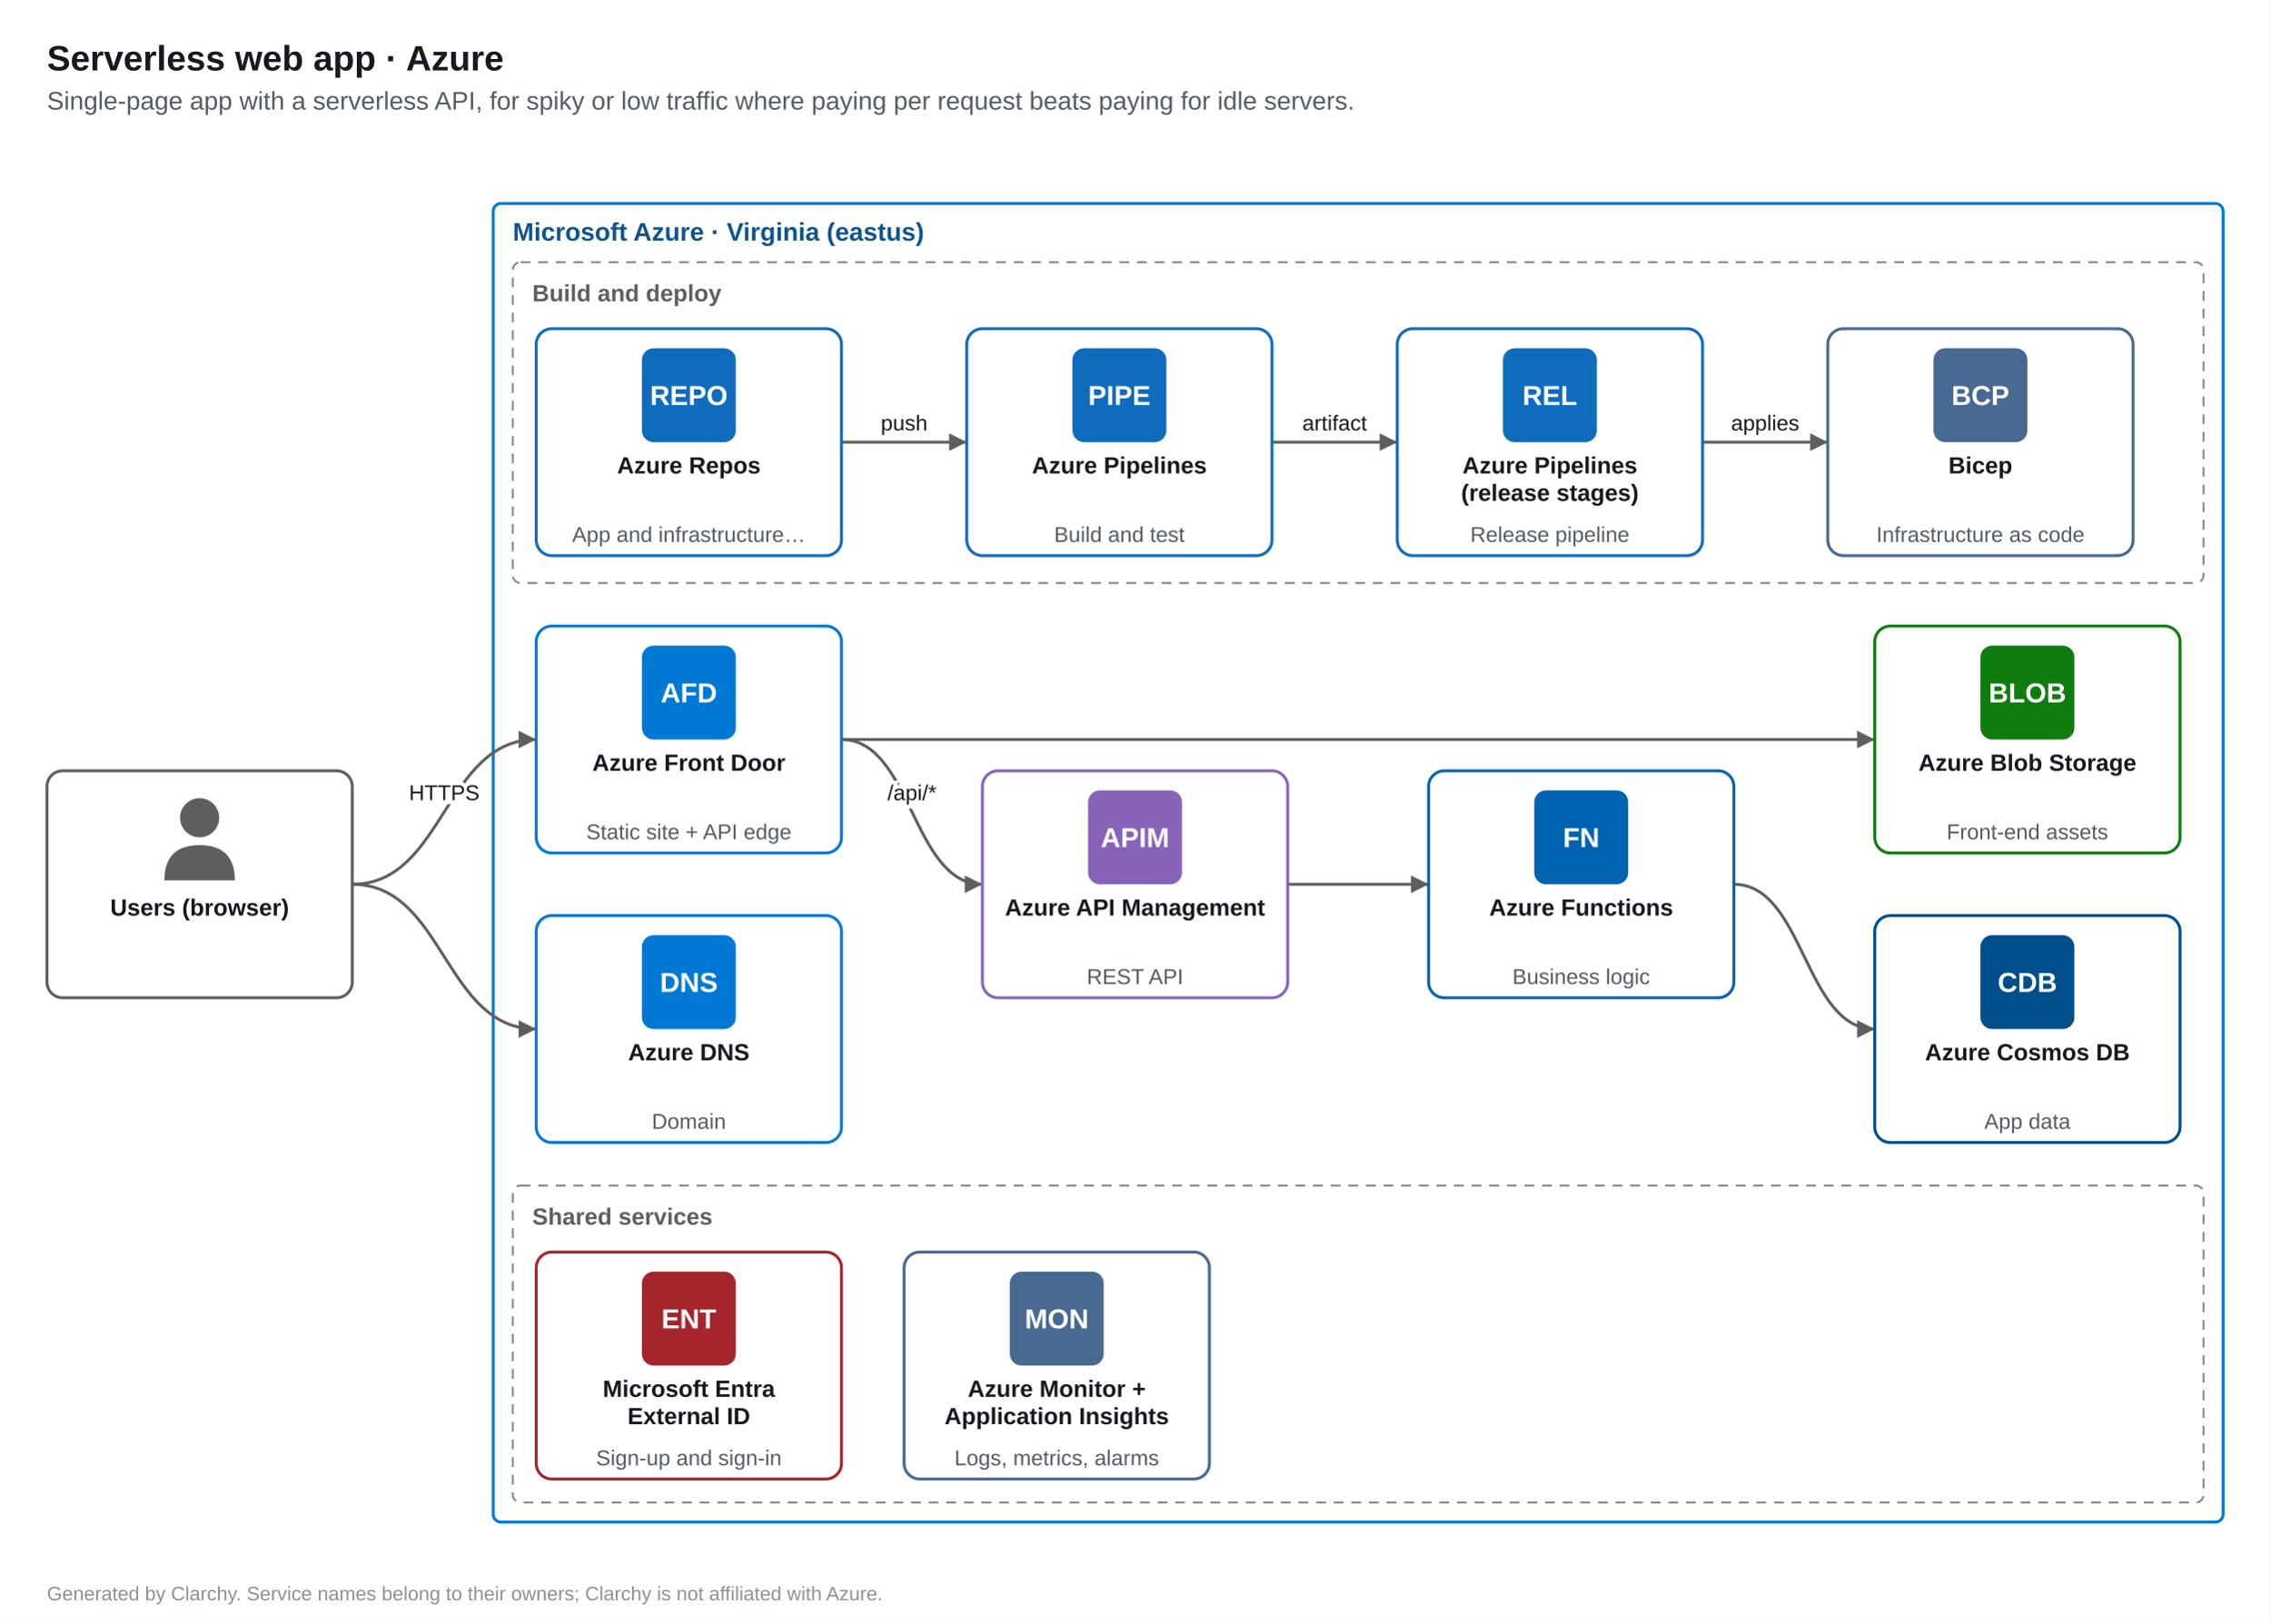
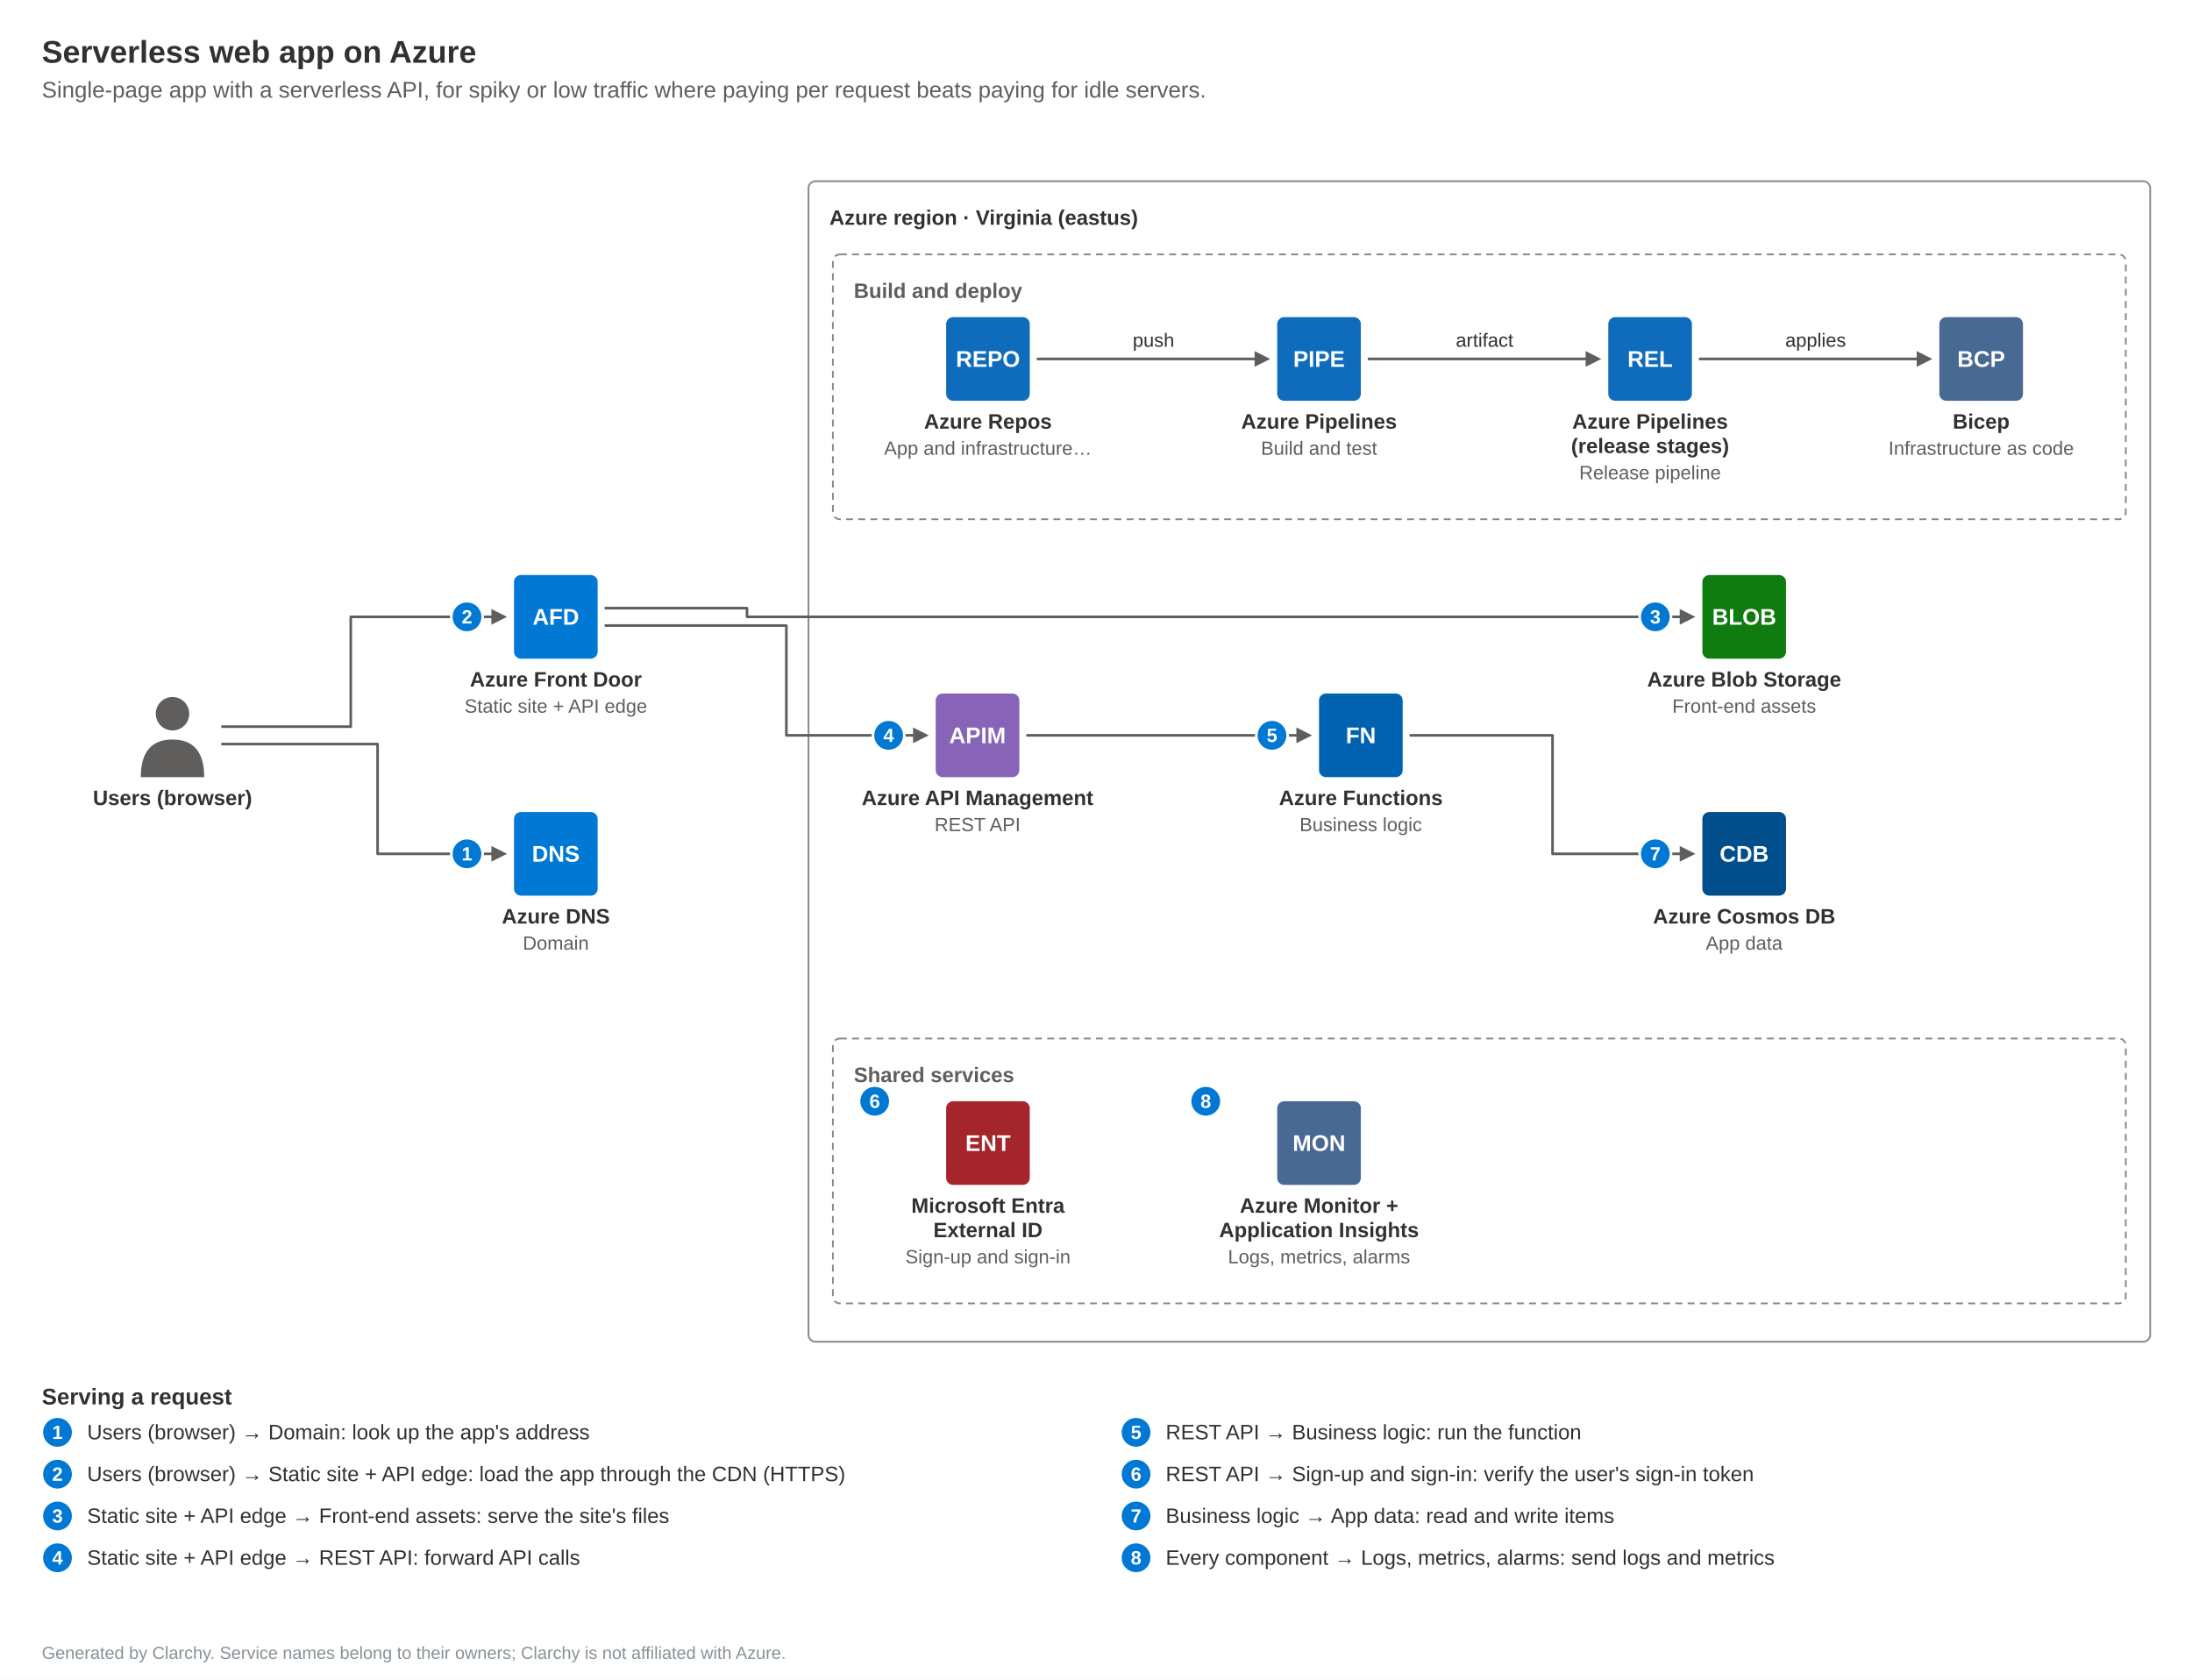
- <svg xmlns="http://www.w3.org/2000/svg" class="ca-diagram ca-azure" width="1160" height="830" viewBox="0 0 1160 830" role="img" data-body-top="80" data-body-bottom="802" aria-label="Serverless web app on Azure">
+ <svg xmlns="http://www.w3.org/2000/svg" class="ca-diagram ca-azure" width="1258" height="964" viewBox="0 0 1258 964" role="img" data-body-top="80" data-body-bottom="936" data-drawing-bottom="778" aria-label="Serverless web app on Azure">
  <style>.ca-azure{font-family:'Segoe UI', 'Helvetica Neue', Arial, sans-serif}
.ca-azure .ca-bg{fill:#ffffff}
- .ca-azure .ca-title{font-size:18px;font-weight:600;fill:#16191f}
- .ca-azure .ca-subtitle{font-size:13px;fill:#545b64}
- .ca-azure .ca-cloud{fill:#FFFFFF;stroke:#0078D4;stroke-width:1.5;}
- .ca-azure .ca-cloud-label{font-size:13px;font-weight:600;fill:#0F548C}
- .ca-azure .ca-band{fill:none;stroke:#8A8886;stroke-dasharray:5 4}
- .ca-azure .ca-band-label{font-size:12px;font-weight:600;fill:#605E5C}
- .ca-azure .ca-node-box{fill:#ffffff;stroke-width:1.5}
- .ca-azure .ca-badge{font-size:14px;font-weight:700;fill:#ffffff}
- .ca-azure .ca-service{font-size:12px;font-weight:600;fill:#16191f}
- .ca-azure .ca-label{font-size:11px;fill:#545b64}
+ .ca-azure .ca-title{font-size:18px;font-weight:700;fill:#323130}
+ .ca-azure .ca-subtitle{font-size:13px;fill:#605E5C}
+ .ca-azure .ca-group-label{font-size:12px;font-weight:600;fill:#323130}
+ .ca-azure .ca-badge{font-size:13px;font-weight:700;fill:#ffffff}
+ .ca-azure .ca-service{font-size:12px;font-weight:600;fill:#323130}
+ .ca-azure .ca-label{font-size:11px;fill:#605E5C}
.ca-azure .ca-fidelity{font-size:10px;font-style:italic;fill:#b0084d}
- .ca-azure .ca-edge{fill:none;stroke:#605E5C;stroke-width:1.5}
+ .ca-azure .ca-edge{fill:none;stroke:#605E5C;stroke-width:1.5;stroke-linejoin:round}
.ca-azure .ca-arrow{fill:#605E5C}
- .ca-azure .ca-edge-label{font-size:11px;fill:#16191f;paint-order:stroke;stroke:#ffffff;stroke-width:4}
- .ca-azure .ca-footer{font-size:10px;fill:#879196}</style>
-   <rect class="ca-bg" width="1160" height="830" />
-   <text class="ca-title" x="24" y="36">Serverless web app · Azure</text>
+ .ca-azure .ca-edge-label{font-size:11px;fill:#323130;paint-order:stroke;stroke:#ffffff;stroke-width:4;stroke-linejoin:round}
+ .ca-azure .ca-step circle{fill:#0078D4;stroke:#ffffff;stroke-width:1.5}
+ .ca-azure .ca-step text{font-size:11px;font-weight:700;fill:#ffffff}
+ .ca-azure .ca-steps-title{font-size:13px;font-weight:700;fill:#323130}
+ .ca-azure .ca-steps-text{font-size:12px;fill:#323130}
+ .ca-azure .ca-footer{font-size:10px;fill:#879196}
+ .ca-azure .ca-node-box{fill:transparent;stroke:transparent;stroke-width:1.5}
+ .ca-azure .ca-group-region{fill:none;stroke:#8A8886}
+ .ca-azure .ca-group-region-label{fill:#323130;font-weight:600}
+ .ca-azure .ca-group-vpc{fill:none;stroke:#0078D4}
+ .ca-azure .ca-group-vpc-label{fill:#323130;font-weight:600}
+ .ca-azure .ca-group-public{fill:#F3F9FD;stroke:#0078D4;stroke-dasharray:4 3}
+ .ca-azure .ca-group-public-label{fill:#323130;font-weight:600}
+ .ca-azure .ca-group-private{fill:#F3F9FD;stroke:#0078D4;stroke-dasharray:4 3}
+ .ca-azure .ca-group-private-label{fill:#323130;font-weight:600}
+ .ca-azure .ca-group-generic{fill:none;stroke:#8A8886;stroke-dasharray:4 3}
+ .ca-azure .ca-group-generic-label{fill:#605E5C;font-weight:600}</style>
+   <rect class="ca-bg" width="1258" height="964" />
+   <text class="ca-title" x="24" y="36">Serverless web app on Azure</text>
  <text class="ca-subtitle" x="24" y="56">Single-page app with a serverless API, for spiky or low traffic where paying per request beats paying for idle servers.</text>
-   <rect class="ca-cloud" x="252" y="104" width="884" height="674" rx="4" />
-   <text class="ca-cloud-label" x="262" y="123">Microsoft Azure · Virginia (eastus)</text>
-   <rect class="ca-band" x="262" y="134" width="864" height="164" rx="4" />
-   <text class="ca-band-label" x="272" y="154">Build and deploy</text>
-   <rect class="ca-band" x="262" y="606" width="864" height="162" rx="4" />
-   <text class="ca-band-label" x="272" y="626">Shared services</text>
-   <path class="ca-edge" data-from="users" data-to="dns" d="M180,452 C227,452 227,526 274,526" />
-   <polygon class="ca-arrow" data-from="users" data-to="dns" points="274,526 265,521.5 265,530.5" />
-   <path class="ca-edge" data-from="users" data-to="cdn" d="M180,452 C227,452 227,378 274,378" />
-   <polygon class="ca-arrow" data-from="users" data-to="cdn" points="274,378 265,373.5 265,382.5" />
-   <text class="ca-edge-label" data-from="users" data-to="cdn" x="227" y="409" text-anchor="middle">HTTPS</text>
-   <path class="ca-edge" data-from="cdn" data-to="site" d="M430,378 C694,378 694,378 958,378" />
-   <polygon class="ca-arrow" data-from="cdn" data-to="site" points="958,378 949,373.5 949,382.5" />
-   <path class="ca-edge" data-from="cdn" data-to="api" d="M430,378 C466,378 466,452 502,452" />
-   <polygon class="ca-arrow" data-from="cdn" data-to="api" points="502,452 493,447.5 493,456.5" />
-   <text class="ca-edge-label" data-from="cdn" data-to="api" x="466" y="409" text-anchor="middle">/api/*</text>
-   <path class="ca-edge" data-from="api" data-to="functions" d="M658,452 C694,452 694,452 730,452" />
-   <polygon class="ca-arrow" data-from="api" data-to="functions" points="730,452 721,447.5 721,456.5" />
-   <path class="ca-edge" data-from="functions" data-to="db" d="M886,452 C922,452 922,526 958,526" />
-   <polygon class="ca-arrow" data-from="functions" data-to="db" points="958,526 949,521.5 949,530.5" />
-   <path class="ca-edge" data-from="repo" data-to="build" d="M430,226 C462,226 462,226 494,226" />
-   <polygon class="ca-arrow" data-from="repo" data-to="build" points="494,226 485,221.5 485,230.5" />
-   <text class="ca-edge-label" data-from="repo" data-to="build" x="462" y="220" text-anchor="middle">push</text>
-   <path class="ca-edge" data-from="build" data-to="deploy" d="M650,226 C682,226 682,226 714,226" />
-   <polygon class="ca-arrow" data-from="build" data-to="deploy" points="714,226 705,221.5 705,230.5" />
-   <text class="ca-edge-label" data-from="build" data-to="deploy" x="682" y="220" text-anchor="middle">artifact</text>
-   <path class="ca-edge" data-from="deploy" data-to="infra-code" d="M870,226 C902,226 902,226 934,226" />
-   <polygon class="ca-arrow" data-from="deploy" data-to="infra-code" points="934,226 925,221.5 925,230.5" />
-   <text class="ca-edge-label" data-from="deploy" data-to="infra-code" x="902" y="220" text-anchor="middle">applies</text>
+   <rect class="ca-group ca-group-region" x="464" y="104" width="770" height="666" rx="4" />
+   <text class="ca-group-label ca-group-region-label" x="476" y="129">Azure region · Virginia (eastus)</text>
+   <rect class="ca-group ca-group-generic" x="478" y="146" width="742" height="152" rx="4" />
+   <text class="ca-group-label ca-group-generic-label" x="490" y="171">Build and deploy</text>
+   <rect class="ca-group ca-group-generic" x="478" y="596" width="742" height="152" rx="4" />
+   <text class="ca-group-label ca-group-generic-label" x="490" y="621">Shared services</text>
+   <path class="ca-edge" data-from="users" data-to="dns" d="M127,427 L216.7,427 L216.7,490 L285,490" />
+   <polygon class="ca-arrow" data-from="users" data-to="dns" points="291,490 282,485.5 282,494.5" />
+   <path class="ca-edge" data-from="users" data-to="cdn" d="M127,417 L201.3,417 L201.3,354 L285,354" />
+   <polygon class="ca-arrow" data-from="users" data-to="cdn" points="291,354 282,349.5 282,358.5" />
+   <path class="ca-edge" data-from="cdn" data-to="site" d="M347,349 L428.7,349 L428.7,354 L967,354" />
+   <polygon class="ca-arrow" data-from="cdn" data-to="site" points="973,354 964,349.5 964,358.5" />
+   <path class="ca-edge" data-from="cdn" data-to="api" d="M347,359 L451.3,359 L451.3,422 L527,422" />
+   <polygon class="ca-arrow" data-from="cdn" data-to="api" points="533,422 524,417.5 524,426.5" />
+   <path class="ca-edge" data-from="api" data-to="functions" d="M589,422 L747,422" />
+   <polygon class="ca-arrow" data-from="api" data-to="functions" points="753,422 744,417.5 744,426.5" />
+   <path class="ca-edge" data-from="functions" data-to="db" d="M809,422 L891,422 L891,490 L967,490" />
+   <polygon class="ca-arrow" data-from="functions" data-to="db" points="973,490 964,485.5 964,494.5" />
+   <path class="ca-edge" data-from="repo" data-to="build" d="M595,206 L723,206" />
+   <polygon class="ca-arrow" data-from="repo" data-to="build" points="729,206 720,201.5 720,210.5" />
+   <text class="ca-edge-label" data-from="repo" data-to="build" x="662" y="199" text-anchor="middle">push</text>
+   <path class="ca-edge" data-from="build" data-to="deploy" d="M785,206 L913,206" />
+   <polygon class="ca-arrow" data-from="build" data-to="deploy" points="919,206 910,201.5 910,210.5" />
+   <text class="ca-edge-label" data-from="build" data-to="deploy" x="852" y="199" text-anchor="middle">artifact</text>
+   <path class="ca-edge" data-from="deploy" data-to="infra-code" d="M975,206 L1103,206" />
+   <polygon class="ca-arrow" data-from="deploy" data-to="infra-code" points="1109,206 1100,201.5 1100,210.5" />
+   <text class="ca-edge-label" data-from="deploy" data-to="infra-code" x="1042" y="199" text-anchor="middle">applies</text>
  <g class="node" data-id="users" data-capability="client" data-stage="users">
-     <rect class="ca-node-box" x="24" y="394" width="156" height="116" rx="8" style="stroke:#605E5C" />
+     <rect class="ca-node-box" x="24" y="392" width="150" height="110" rx="4" />
    <g fill="#605E5C">
-       <circle cx="102" cy="418" r="10" />
-       <path d="M84,450 Q84,432 102,432 Q120,432 120,450 Z" />
+       <circle cx="99" cy="409.6" r="9.6" />
+       <path d="M80.8,446 Q80.8,424.4 99,424.4 Q117.2,424.4 117.2,446 Z" />
    </g>
-     <text class="ca-service" x="102" y="468" text-anchor="middle">Users (browser)</text>
+     <text class="ca-service" x="99" y="462" text-anchor="middle">Users (browser)</text>
  </g>
  <g class="node" data-id="dns" data-capability="dns" data-stage="serve">
-     <rect class="ca-node-box" x="274" y="468" width="156" height="116" rx="8" style="stroke:#0078D4" />
-     <rect x="328" y="478" width="48" height="48" rx="6" fill="#0078D4" />
-     <text class="ca-badge" x="352" y="507" text-anchor="middle">DNS</text>
-     <text class="ca-service" x="352" y="542" text-anchor="middle">Azure DNS</text>
-     <text class="ca-label" x="352" y="577" text-anchor="middle">Domain</text>
+     <rect class="ca-node-box" x="244" y="460" width="150" height="110" rx="4" />
+     <rect x="295" y="466" width="48" height="48" rx="4" fill="#0078D4" />
+     <text class="ca-badge" x="319" y="494.5" text-anchor="middle">DNS</text>
+     <text class="ca-service" x="319" y="530" text-anchor="middle">Azure DNS</text>
+     <text class="ca-label" x="319" y="545" text-anchor="middle">Domain</text>
  </g>
  <g class="node" data-id="cdn" data-capability="cdn" data-stage="serve">
-     <rect class="ca-node-box" x="274" y="320" width="156" height="116" rx="8" style="stroke:#0078D4" />
-     <rect x="328" y="330" width="48" height="48" rx="6" fill="#0078D4" />
-     <text class="ca-badge" x="352" y="359" text-anchor="middle">AFD</text>
-     <text class="ca-service" x="352" y="394" text-anchor="middle">Azure Front Door</text>
-     <text class="ca-label" x="352" y="429" text-anchor="middle">Static site + API edge</text>
+     <rect class="ca-node-box" x="244" y="324" width="150" height="110" rx="4" />
+     <rect x="295" y="330" width="48" height="48" rx="4" fill="#0078D4" />
+     <text class="ca-badge" x="319" y="358.5" text-anchor="middle">AFD</text>
+     <text class="ca-service" x="319" y="394" text-anchor="middle">Azure Front Door</text>
+     <text class="ca-label" x="319" y="409" text-anchor="middle">Static site + API edge</text>
  </g>
  <g class="node" data-id="site" data-capability="object-storage" data-stage="store">
-     <rect class="ca-node-box" x="958" y="320" width="156" height="116" rx="8" style="stroke:#107C10" />
-     <rect x="1012" y="330" width="48" height="48" rx="6" fill="#107C10" />
-     <text class="ca-badge" x="1036" y="359" text-anchor="middle">BLOB</text>
-     <text class="ca-service" x="1036" y="394" text-anchor="middle">Azure Blob Storage</text>
-     <text class="ca-label" x="1036" y="429" text-anchor="middle">Front-end assets</text>
+     <rect class="ca-node-box" x="926" y="324" width="150" height="110" rx="4" />
+     <rect x="977" y="330" width="48" height="48" rx="4" fill="#107C10" />
+     <text class="ca-badge" x="1001" y="358.5" text-anchor="middle">BLOB</text>
+     <text class="ca-service" x="1001" y="394" text-anchor="middle">Azure Blob Storage</text>
+     <text class="ca-label" x="1001" y="409" text-anchor="middle">Front-end assets</text>
  </g>
  <g class="node" data-id="api" data-capability="api-gateway" data-stage="serve">
-     <rect class="ca-node-box" x="502" y="394" width="156" height="116" rx="8" style="stroke:#8764B8" />
-     <rect x="556" y="404" width="48" height="48" rx="6" fill="#8764B8" />
-     <text class="ca-badge" x="580" y="433" text-anchor="middle">APIM</text>
-     <text class="ca-service" x="580" y="468" text-anchor="middle">Azure API Management</text>
-     <text class="ca-label" x="580" y="503" text-anchor="middle">REST API</text>
+     <rect class="ca-node-box" x="486" y="392" width="150" height="110" rx="4" />
+     <rect x="537" y="398" width="48" height="48" rx="4" fill="#8764B8" />
+     <text class="ca-badge" x="561" y="426.5" text-anchor="middle">APIM</text>
+     <text class="ca-service" x="561" y="462" text-anchor="middle">Azure API Management</text>
+     <text class="ca-label" x="561" y="477" text-anchor="middle">REST API</text>
  </g>
  <g class="node" data-id="functions" data-capability="serverless-function" data-stage="run">
-     <rect class="ca-node-box" x="730" y="394" width="156" height="116" rx="8" style="stroke:#0063B1" />
-     <rect x="784" y="404" width="48" height="48" rx="6" fill="#0063B1" />
-     <text class="ca-badge" x="808" y="433" text-anchor="middle">FN</text>
-     <text class="ca-service" x="808" y="468" text-anchor="middle">Azure Functions</text>
-     <text class="ca-label" x="808" y="503" text-anchor="middle">Business logic</text>
+     <rect class="ca-node-box" x="706" y="392" width="150" height="110" rx="4" />
+     <rect x="757" y="398" width="48" height="48" rx="4" fill="#0063B1" />
+     <text class="ca-badge" x="781" y="426.5" text-anchor="middle">FN</text>
+     <text class="ca-service" x="781" y="462" text-anchor="middle">Azure Functions</text>
+     <text class="ca-label" x="781" y="477" text-anchor="middle">Business logic</text>
  </g>
  <g class="node" data-id="db" data-capability="key-value-db" data-stage="store">
-     <rect class="ca-node-box" x="958" y="468" width="156" height="116" rx="8" style="stroke:#004E8C" />
-     <rect x="1012" y="478" width="48" height="48" rx="6" fill="#004E8C" />
-     <text class="ca-badge" x="1036" y="507" text-anchor="middle">CDB</text>
-     <text class="ca-service" x="1036" y="542" text-anchor="middle">Azure Cosmos DB</text>
-     <text class="ca-label" x="1036" y="577" text-anchor="middle">App data</text>
+     <rect class="ca-node-box" x="926" y="460" width="150" height="110" rx="4" />
+     <rect x="977" y="466" width="48" height="48" rx="4" fill="#004E8C" />
+     <text class="ca-badge" x="1001" y="494.5" text-anchor="middle">CDB</text>
+     <text class="ca-service" x="1001" y="530" text-anchor="middle">Azure Cosmos DB</text>
+     <text class="ca-label" x="1001" y="545" text-anchor="middle">App data</text>
  </g>
  <g class="node" data-id="auth" data-capability="identity" data-stage="operate">
-     <rect class="ca-node-box" x="274" y="640" width="156" height="116" rx="8" style="stroke:#A4262C" />
-     <rect x="328" y="650" width="48" height="48" rx="6" fill="#A4262C" />
-     <text class="ca-badge" x="352" y="679" text-anchor="middle">ENT</text>
-     <text class="ca-service" x="352" y="714" text-anchor="middle">Microsoft Entra</text>
-     <text class="ca-service" x="352" y="728" text-anchor="middle">External ID</text>
-     <text class="ca-label" x="352" y="749" text-anchor="middle">Sign-up and sign-in</text>
+     <rect class="ca-node-box" x="492" y="626" width="150" height="110" rx="4" />
+     <rect x="543" y="632" width="48" height="48" rx="4" fill="#A4262C" />
+     <text class="ca-badge" x="567" y="660.5" text-anchor="middle">ENT</text>
+     <text class="ca-service" x="567" y="696" text-anchor="middle">Microsoft Entra</text>
+     <text class="ca-service" x="567" y="710" text-anchor="middle">External ID</text>
+     <text class="ca-label" x="567" y="725" text-anchor="middle">Sign-up and sign-in</text>
  </g>
  <g class="node" data-id="logs" data-capability="monitoring" data-stage="operate">
-     <rect class="ca-node-box" x="462" y="640" width="156" height="116" rx="8" style="stroke:#486991" />
-     <rect x="516" y="650" width="48" height="48" rx="6" fill="#486991" />
-     <text class="ca-badge" x="540" y="679" text-anchor="middle">MON</text>
-     <text class="ca-service" x="540" y="714" text-anchor="middle">Azure Monitor +</text>
-     <text class="ca-service" x="540" y="728" text-anchor="middle">Application Insights</text>
-     <text class="ca-label" x="540" y="749" text-anchor="middle">Logs, metrics, alarms</text>
+     <rect class="ca-node-box" x="682" y="626" width="150" height="110" rx="4" />
+     <rect x="733" y="632" width="48" height="48" rx="4" fill="#486991" />
+     <text class="ca-badge" x="757" y="660.5" text-anchor="middle">MON</text>
+     <text class="ca-service" x="757" y="696" text-anchor="middle">Azure Monitor +</text>
+     <text class="ca-service" x="757" y="710" text-anchor="middle">Application Insights</text>
+     <text class="ca-label" x="757" y="725" text-anchor="middle">Logs, metrics, alarms</text>
  </g>
  <g class="node" data-id="repo" data-capability="source-control" data-stage="code">
-     <rect class="ca-node-box" x="274" y="168" width="156" height="116" rx="8" style="stroke:#0F6CBD" />
-     <rect x="328" y="178" width="48" height="48" rx="6" fill="#0F6CBD" />
-     <text class="ca-badge" x="352" y="207" text-anchor="middle">REPO</text>
-     <text class="ca-service" x="352" y="242" text-anchor="middle">Azure Repos</text>
-     <text class="ca-label" x="352" y="277" text-anchor="middle">App and infrastructure…</text>
+     <rect class="ca-node-box" x="492" y="176" width="150" height="110" rx="4" />
+     <rect x="543" y="182" width="48" height="48" rx="4" fill="#0F6CBD" />
+     <text class="ca-badge" x="567" y="210.5" text-anchor="middle">REPO</text>
+     <text class="ca-service" x="567" y="246" text-anchor="middle">Azure Repos</text>
+     <text class="ca-label" x="567" y="261" text-anchor="middle">App and infrastructure…</text>
  </g>
  <g class="node" data-id="build" data-capability="ci-build" data-stage="build">
-     <rect class="ca-node-box" x="494" y="168" width="156" height="116" rx="8" style="stroke:#0F6CBD" />
-     <rect x="548" y="178" width="48" height="48" rx="6" fill="#0F6CBD" />
-     <text class="ca-badge" x="572" y="207" text-anchor="middle">PIPE</text>
-     <text class="ca-service" x="572" y="242" text-anchor="middle">Azure Pipelines</text>
-     <text class="ca-label" x="572" y="277" text-anchor="middle">Build and test</text>
+     <rect class="ca-node-box" x="682" y="176" width="150" height="110" rx="4" />
+     <rect x="733" y="182" width="48" height="48" rx="4" fill="#0F6CBD" />
+     <text class="ca-badge" x="757" y="210.5" text-anchor="middle">PIPE</text>
+     <text class="ca-service" x="757" y="246" text-anchor="middle">Azure Pipelines</text>
+     <text class="ca-label" x="757" y="261" text-anchor="middle">Build and test</text>
  </g>
  <g class="node" data-id="deploy" data-capability="cd-deploy" data-stage="ship">
-     <rect class="ca-node-box" x="714" y="168" width="156" height="116" rx="8" style="stroke:#0F6CBD" />
-     <rect x="768" y="178" width="48" height="48" rx="6" fill="#0F6CBD" />
-     <text class="ca-badge" x="792" y="207" text-anchor="middle">REL</text>
-     <text class="ca-service" x="792" y="242" text-anchor="middle">Azure Pipelines</text>
-     <text class="ca-service" x="792" y="256" text-anchor="middle">(release stages)</text>
-     <text class="ca-label" x="792" y="277" text-anchor="middle">Release pipeline</text>
+     <rect class="ca-node-box" x="872" y="176" width="150" height="110" rx="4" />
+     <rect x="923" y="182" width="48" height="48" rx="4" fill="#0F6CBD" />
+     <text class="ca-badge" x="947" y="210.5" text-anchor="middle">REL</text>
+     <text class="ca-service" x="947" y="246" text-anchor="middle">Azure Pipelines</text>
+     <text class="ca-service" x="947" y="260" text-anchor="middle">(release stages)</text>
+     <text class="ca-label" x="947" y="275" text-anchor="middle">Release pipeline</text>
  </g>
  <g class="node" data-id="infra-code" data-capability="iac" data-stage="code">
-     <rect class="ca-node-box" x="934" y="168" width="156" height="116" rx="8" style="stroke:#486991" />
-     <rect x="988" y="178" width="48" height="48" rx="6" fill="#486991" />
-     <text class="ca-badge" x="1012" y="207" text-anchor="middle">BCP</text>
-     <text class="ca-service" x="1012" y="242" text-anchor="middle">Bicep</text>
-     <text class="ca-label" x="1012" y="277" text-anchor="middle">Infrastructure as code</text>
-   </g>
-   <text class="ca-footer" x="24" y="818">Generated by Clarchy. Service names belong to their owners; Clarchy is not affiliated with Azure.</text>
+     <rect class="ca-node-box" x="1062" y="176" width="150" height="110" rx="4" />
+     <rect x="1113" y="182" width="48" height="48" rx="4" fill="#486991" />
+     <text class="ca-badge" x="1137" y="210.5" text-anchor="middle">BCP</text>
+     <text class="ca-service" x="1137" y="246" text-anchor="middle">Bicep</text>
+     <text class="ca-label" x="1137" y="261" text-anchor="middle">Infrastructure as code</text>
+   </g>
+   <g class="ca-step" data-step="1">
+     <circle cx="268" cy="490" r="9" />
+     <text x="268" y="493.8" text-anchor="middle">1</text>
+   </g>
+   <g class="ca-step" data-step="2">
+     <circle cx="268" cy="354" r="9" />
+     <text x="268" y="357.8" text-anchor="middle">2</text>
+   </g>
+   <g class="ca-step" data-step="3">
+     <circle cx="950" cy="354" r="9" />
+     <text x="950" y="357.8" text-anchor="middle">3</text>
+   </g>
+   <g class="ca-step" data-step="4">
+     <circle cx="510" cy="422" r="9" />
+     <text x="510" y="425.8" text-anchor="middle">4</text>
+   </g>
+   <g class="ca-step" data-step="5">
+     <circle cx="730" cy="422" r="9" />
+     <text x="730" y="425.8" text-anchor="middle">5</text>
+   </g>
+   <g class="ca-step" data-step="6">
+     <circle cx="502" cy="632" r="9" />
+     <text x="502" y="635.8" text-anchor="middle">6</text>
+   </g>
+   <g class="ca-step" data-step="7">
+     <circle cx="950" cy="490" r="9" />
+     <text x="950" y="493.8" text-anchor="middle">7</text>
+   </g>
+   <g class="ca-step" data-step="8">
+     <circle cx="692" cy="632" r="9" />
+     <text x="692" y="635.8" text-anchor="middle">8</text>
+   </g>
+   <text class="ca-steps-title" x="24" y="806">Serving a request</text>
+   <g class="ca-step" data-step="1">
+     <circle cx="33" cy="822" r="9" />
+     <text x="33" y="825.8" text-anchor="middle">1</text>
+   </g>
+   <text class="ca-steps-text" x="50" y="826">Users (browser) → Domain: look up the app's address</text>
+   <g class="ca-step" data-step="2">
+     <circle cx="33" cy="846" r="9" />
+     <text x="33" y="849.8" text-anchor="middle">2</text>
+   </g>
+   <text class="ca-steps-text" x="50" y="850">Users (browser) → Static site + API edge: load the app through the CDN (HTTPS)</text>
+   <g class="ca-step" data-step="3">
+     <circle cx="33" cy="870" r="9" />
+     <text x="33" y="873.8" text-anchor="middle">3</text>
+   </g>
+   <text class="ca-steps-text" x="50" y="874">Static site + API edge → Front-end assets: serve the site's files</text>
+   <g class="ca-step" data-step="4">
+     <circle cx="33" cy="894" r="9" />
+     <text x="33" y="897.8" text-anchor="middle">4</text>
+   </g>
+   <text class="ca-steps-text" x="50" y="898">Static site + API edge → REST API: forward API calls</text>
+   <g class="ca-step" data-step="5">
+     <circle cx="652" cy="822" r="9" />
+     <text x="652" y="825.8" text-anchor="middle">5</text>
+   </g>
+   <text class="ca-steps-text" x="669" y="826">REST API → Business logic: run the function</text>
+   <g class="ca-step" data-step="6">
+     <circle cx="652" cy="846" r="9" />
+     <text x="652" y="849.8" text-anchor="middle">6</text>
+   </g>
+   <text class="ca-steps-text" x="669" y="850">REST API → Sign-up and sign-in: verify the user's sign-in token</text>
+   <g class="ca-step" data-step="7">
+     <circle cx="652" cy="870" r="9" />
+     <text x="652" y="873.8" text-anchor="middle">7</text>
+   </g>
+   <text class="ca-steps-text" x="669" y="874">Business logic → App data: read and write items</text>
+   <g class="ca-step" data-step="8">
+     <circle cx="652" cy="894" r="9" />
+     <text x="652" y="897.8" text-anchor="middle">8</text>
+   </g>
+   <text class="ca-steps-text" x="669" y="898">Every component → Logs, metrics, alarms: send logs and metrics</text>
+   <text class="ca-footer" x="24" y="952">Generated by Clarchy. Service names belong to their owners; Clarchy is not affiliated with Azure.</text>
</svg>
